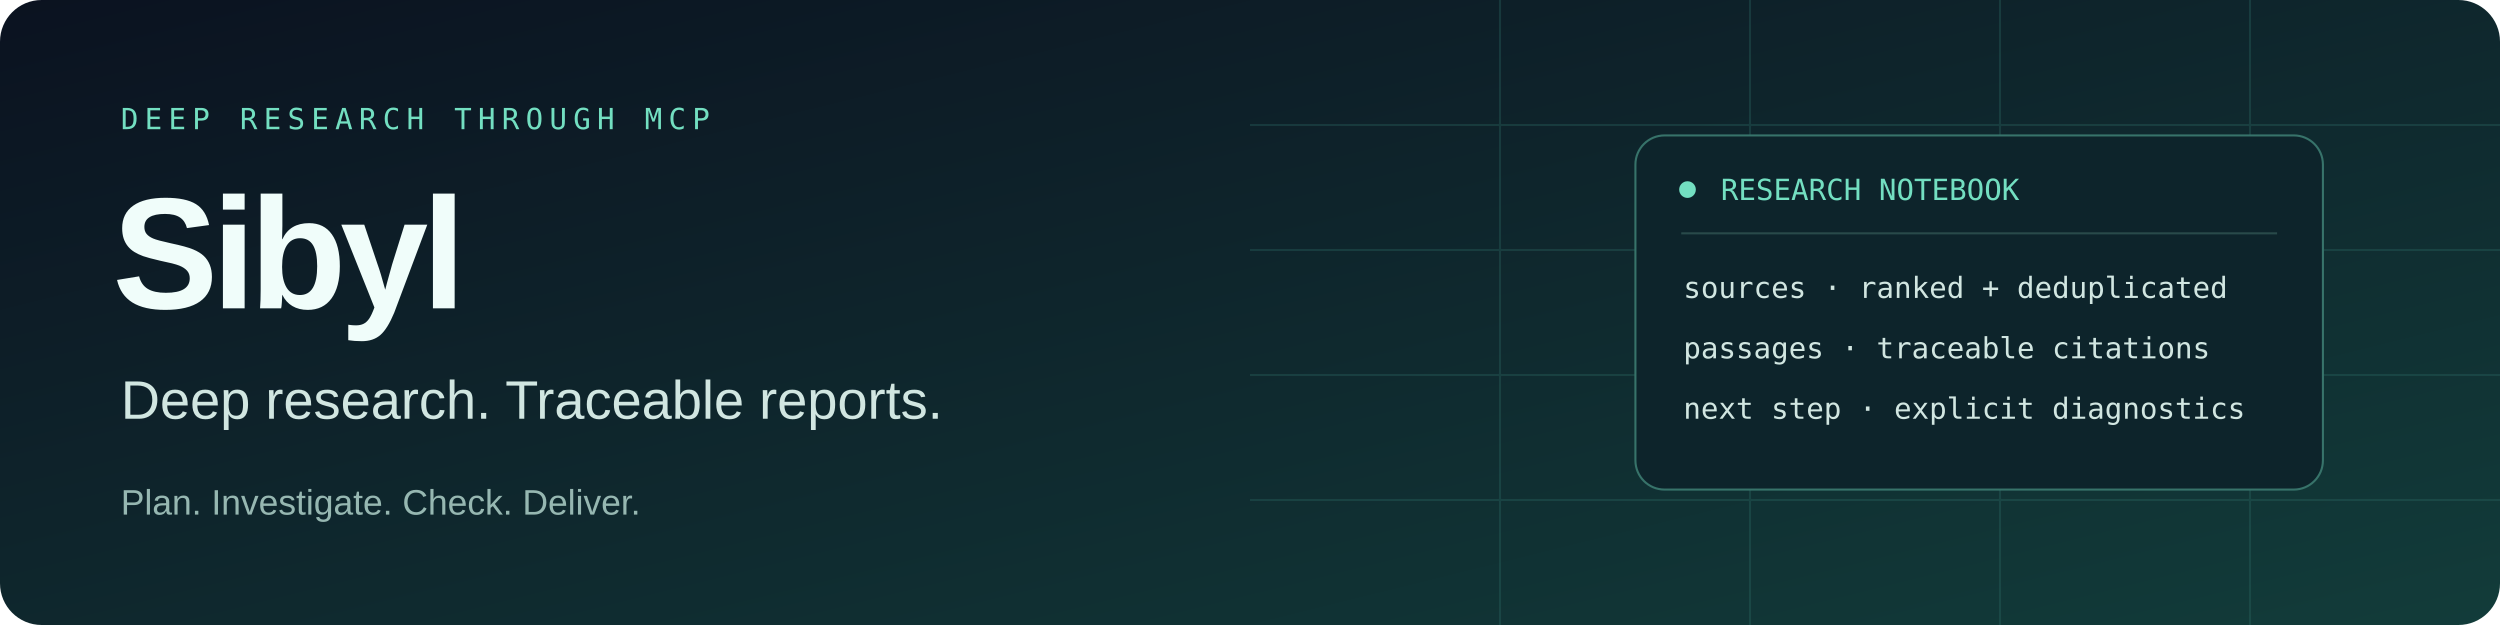
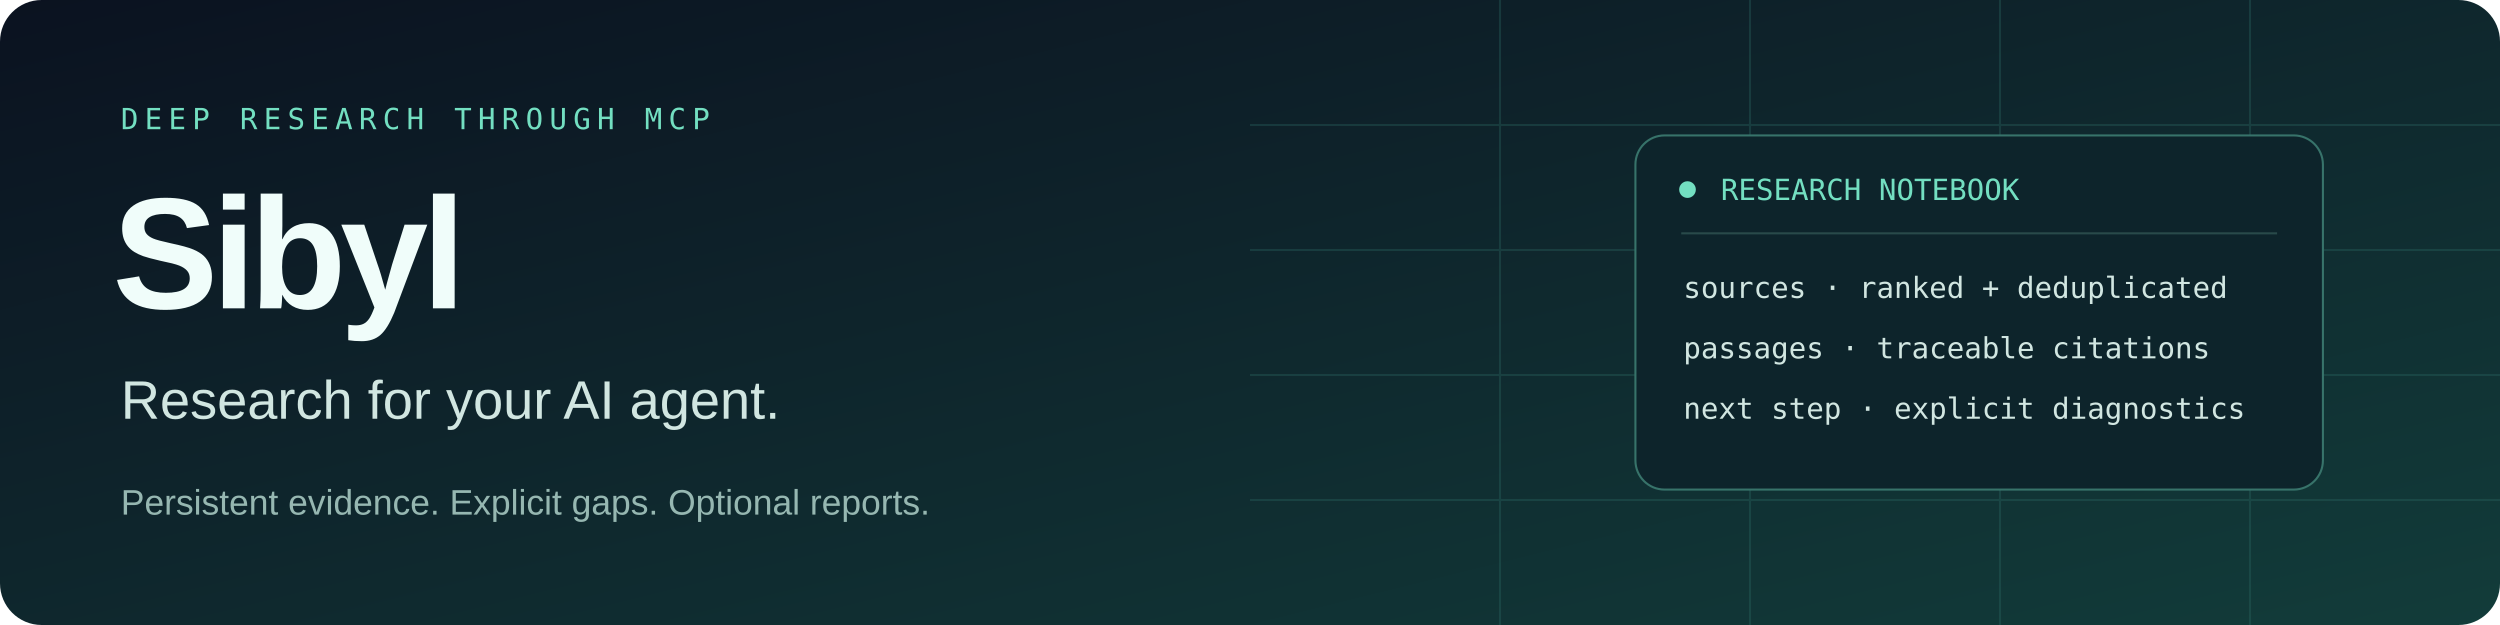
<svg xmlns="http://www.w3.org/2000/svg" width="1200" height="300" viewBox="0 0 1200 300" role="img" aria-labelledby="title desc">
  <defs>
    <linearGradient id="bg" x2="1" y2="1">
      <stop stop-color="#0b1220" />
      <stop offset="1" stop-color="#123c3a" />
    </linearGradient>
  </defs>
  <rect width="1200" height="300" rx="20" fill="url(#bg)" />
  <g fill="none" stroke="#2c6661" stroke-width="1" opacity=".35">
    <path d="M720 0v300M840 0v300M960 0v300M1080 0v300M600 60h600M600 120h600M600 180h600M600 240h600" />
  </g>
  <text x="58" y="62" fill="#73dfc1" font-family="monospace" font-size="14" letter-spacing="3">DEEP RESEARCH THROUGH MCP</text>
  <text x="54" y="148" fill="#f0fdfa" font-family="Arial, sans-serif" font-size="76" font-weight="700" letter-spacing="-3">Sibyl</text>
-   <text x="58" y="201" fill="#d1e6e1" font-family="Arial, sans-serif" font-size="26">Deep research. Traceable reports.</text>
-   <text x="58" y="247" fill="#96b7b1" font-family="Arial, sans-serif" font-size="17">Plan. Investigate. Check. Deliver.</text>
+   <text x="58" y="201" fill="#d1e6e1" font-family="Arial, sans-serif" font-size="26">Research for your AI agent.</text>
+   <text x="58" y="247" fill="#96b7b1" font-family="Arial, sans-serif" font-size="17">Persistent evidence. Explicit gaps. Optional reports.</text>
  <g font-family="monospace" font-size="14">
    <rect x="785" y="65" width="330" height="170" rx="14" fill="#0d242b" stroke="#37736a" />
    <circle cx="810" cy="91" r="4" fill="#73dfc1" />
    <text x="826" y="96" fill="#73dfc1">RESEARCH NOTEBOOK</text>
    <path d="M807 112h286" stroke="#284a4a" />
    <text x="808" y="143" fill="#d1e6e1">sources    · ranked + deduplicated</text>
    <text x="808" y="172" fill="#d1e6e1">passages   · traceable citations</text>
    <text x="808" y="201" fill="#d1e6e1">next step  · explicit diagnostics</text>
  </g>
</svg>
